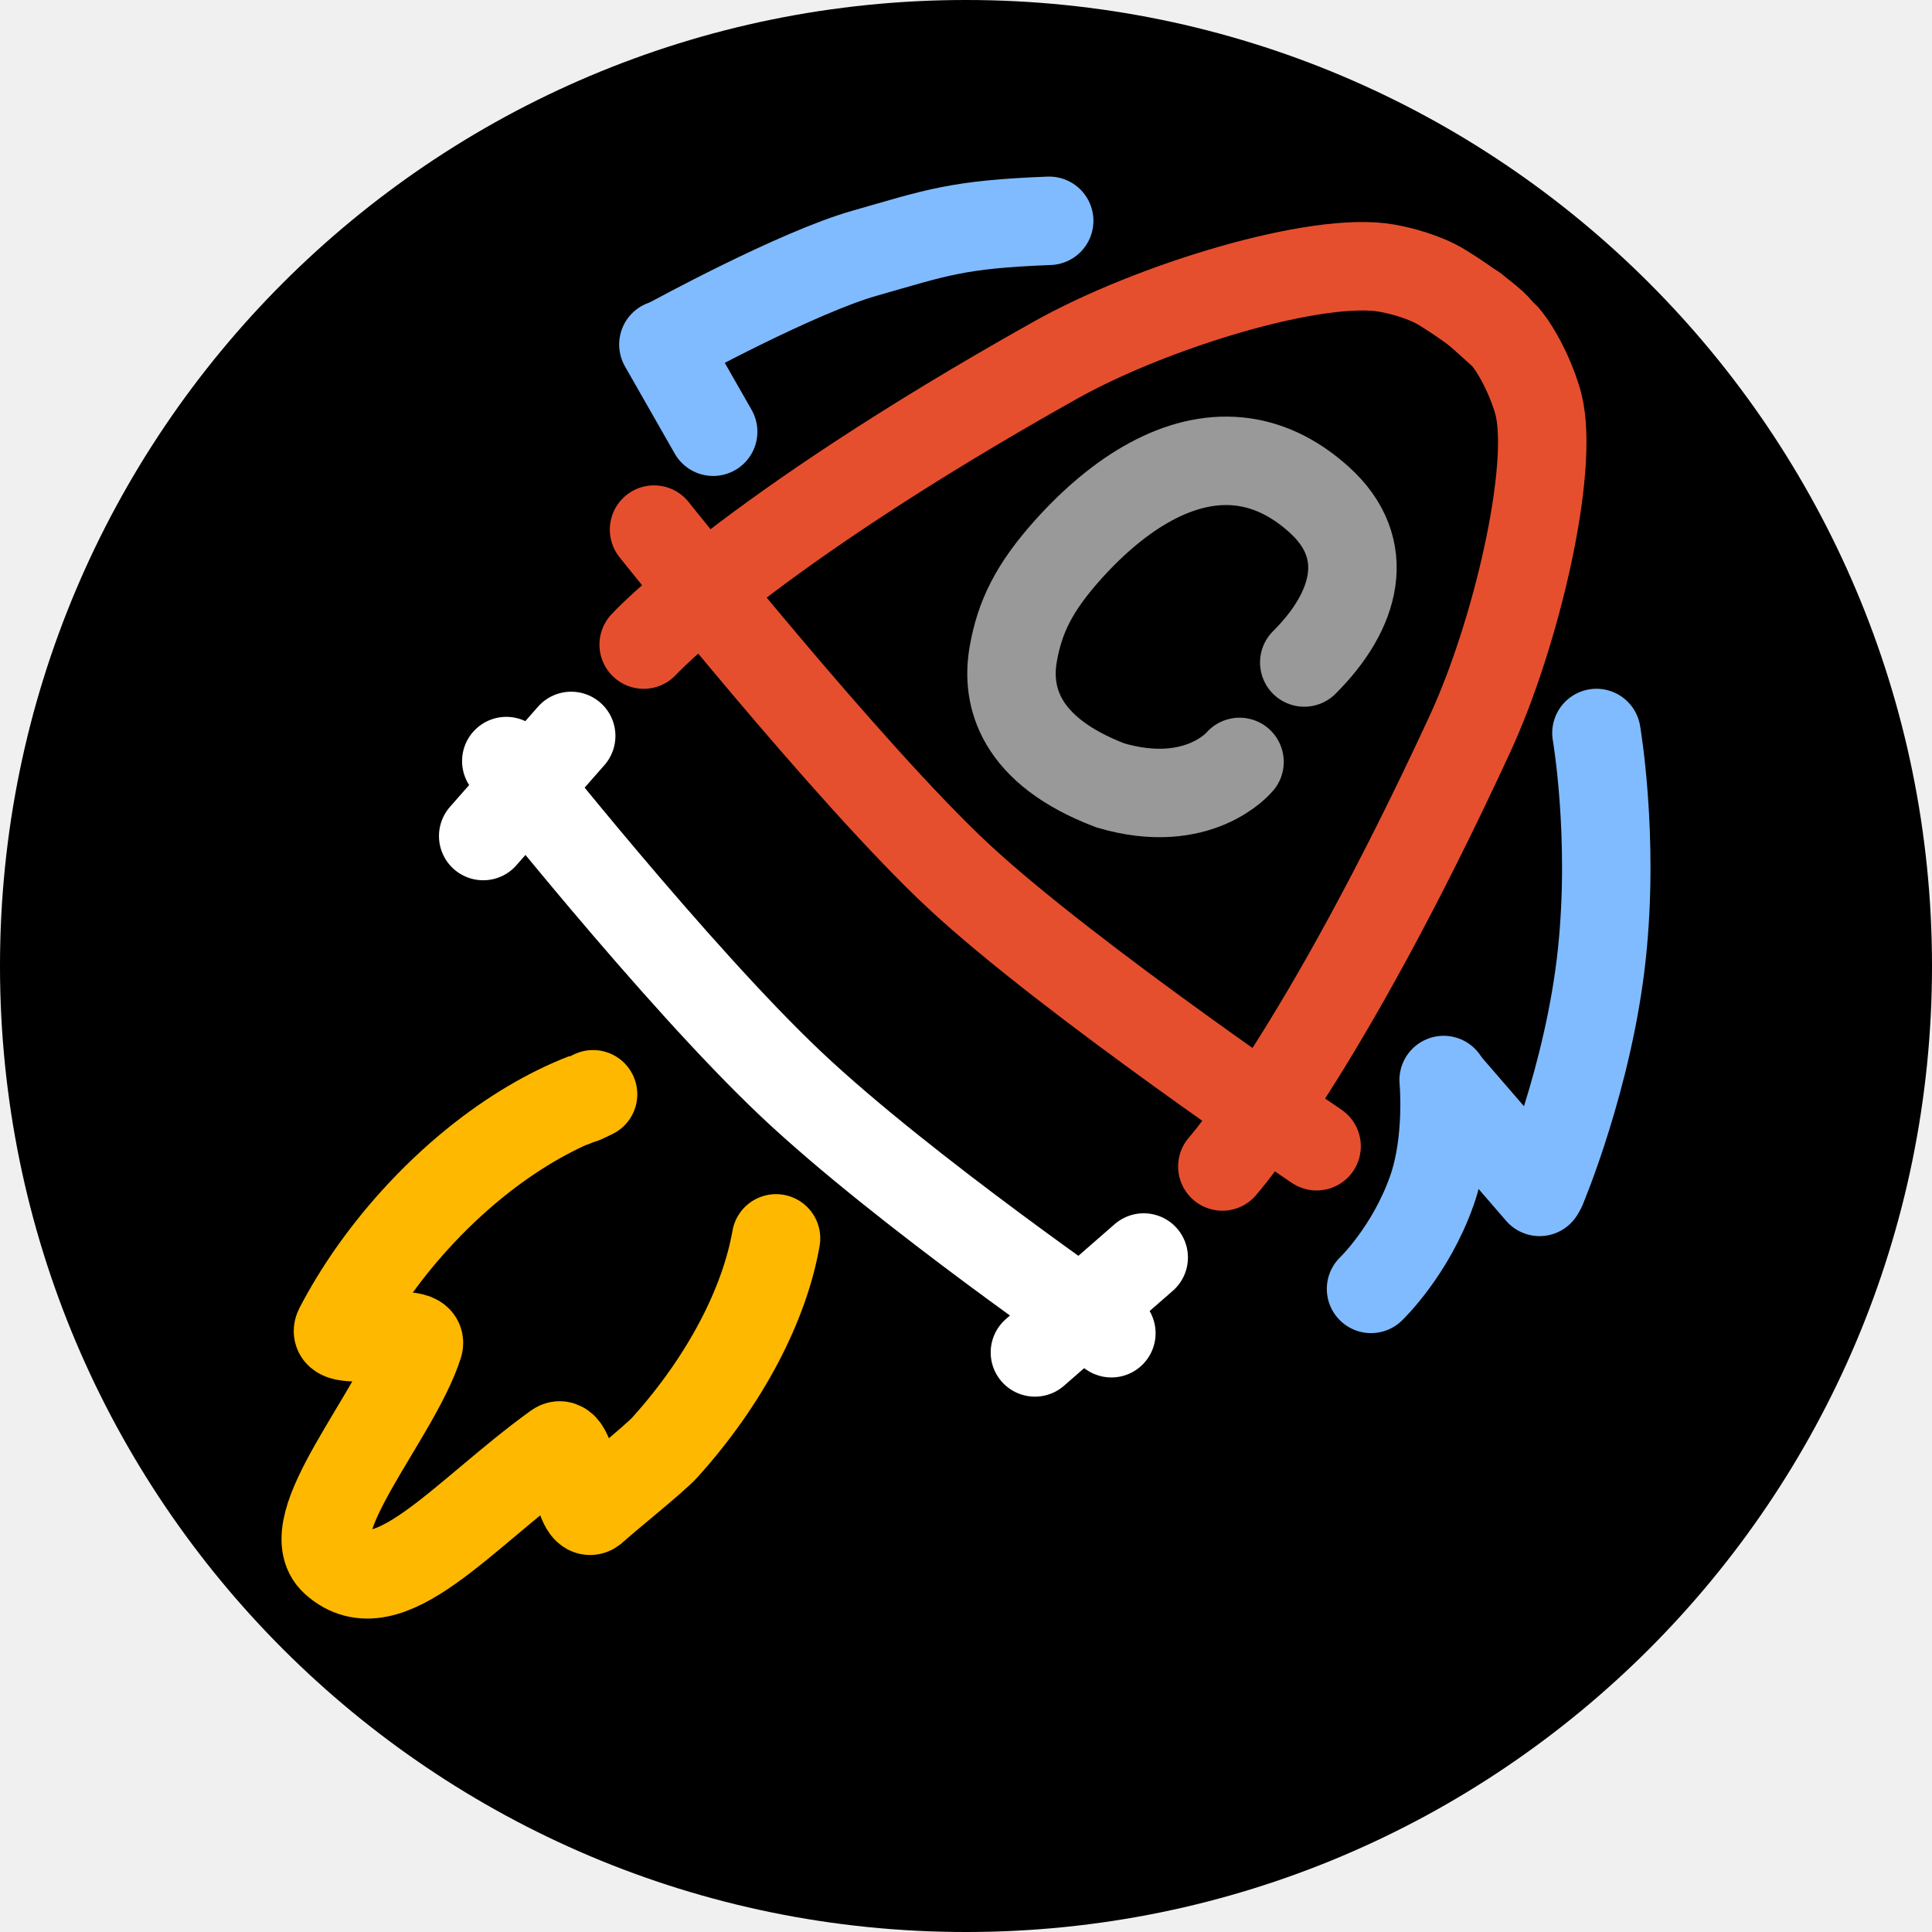
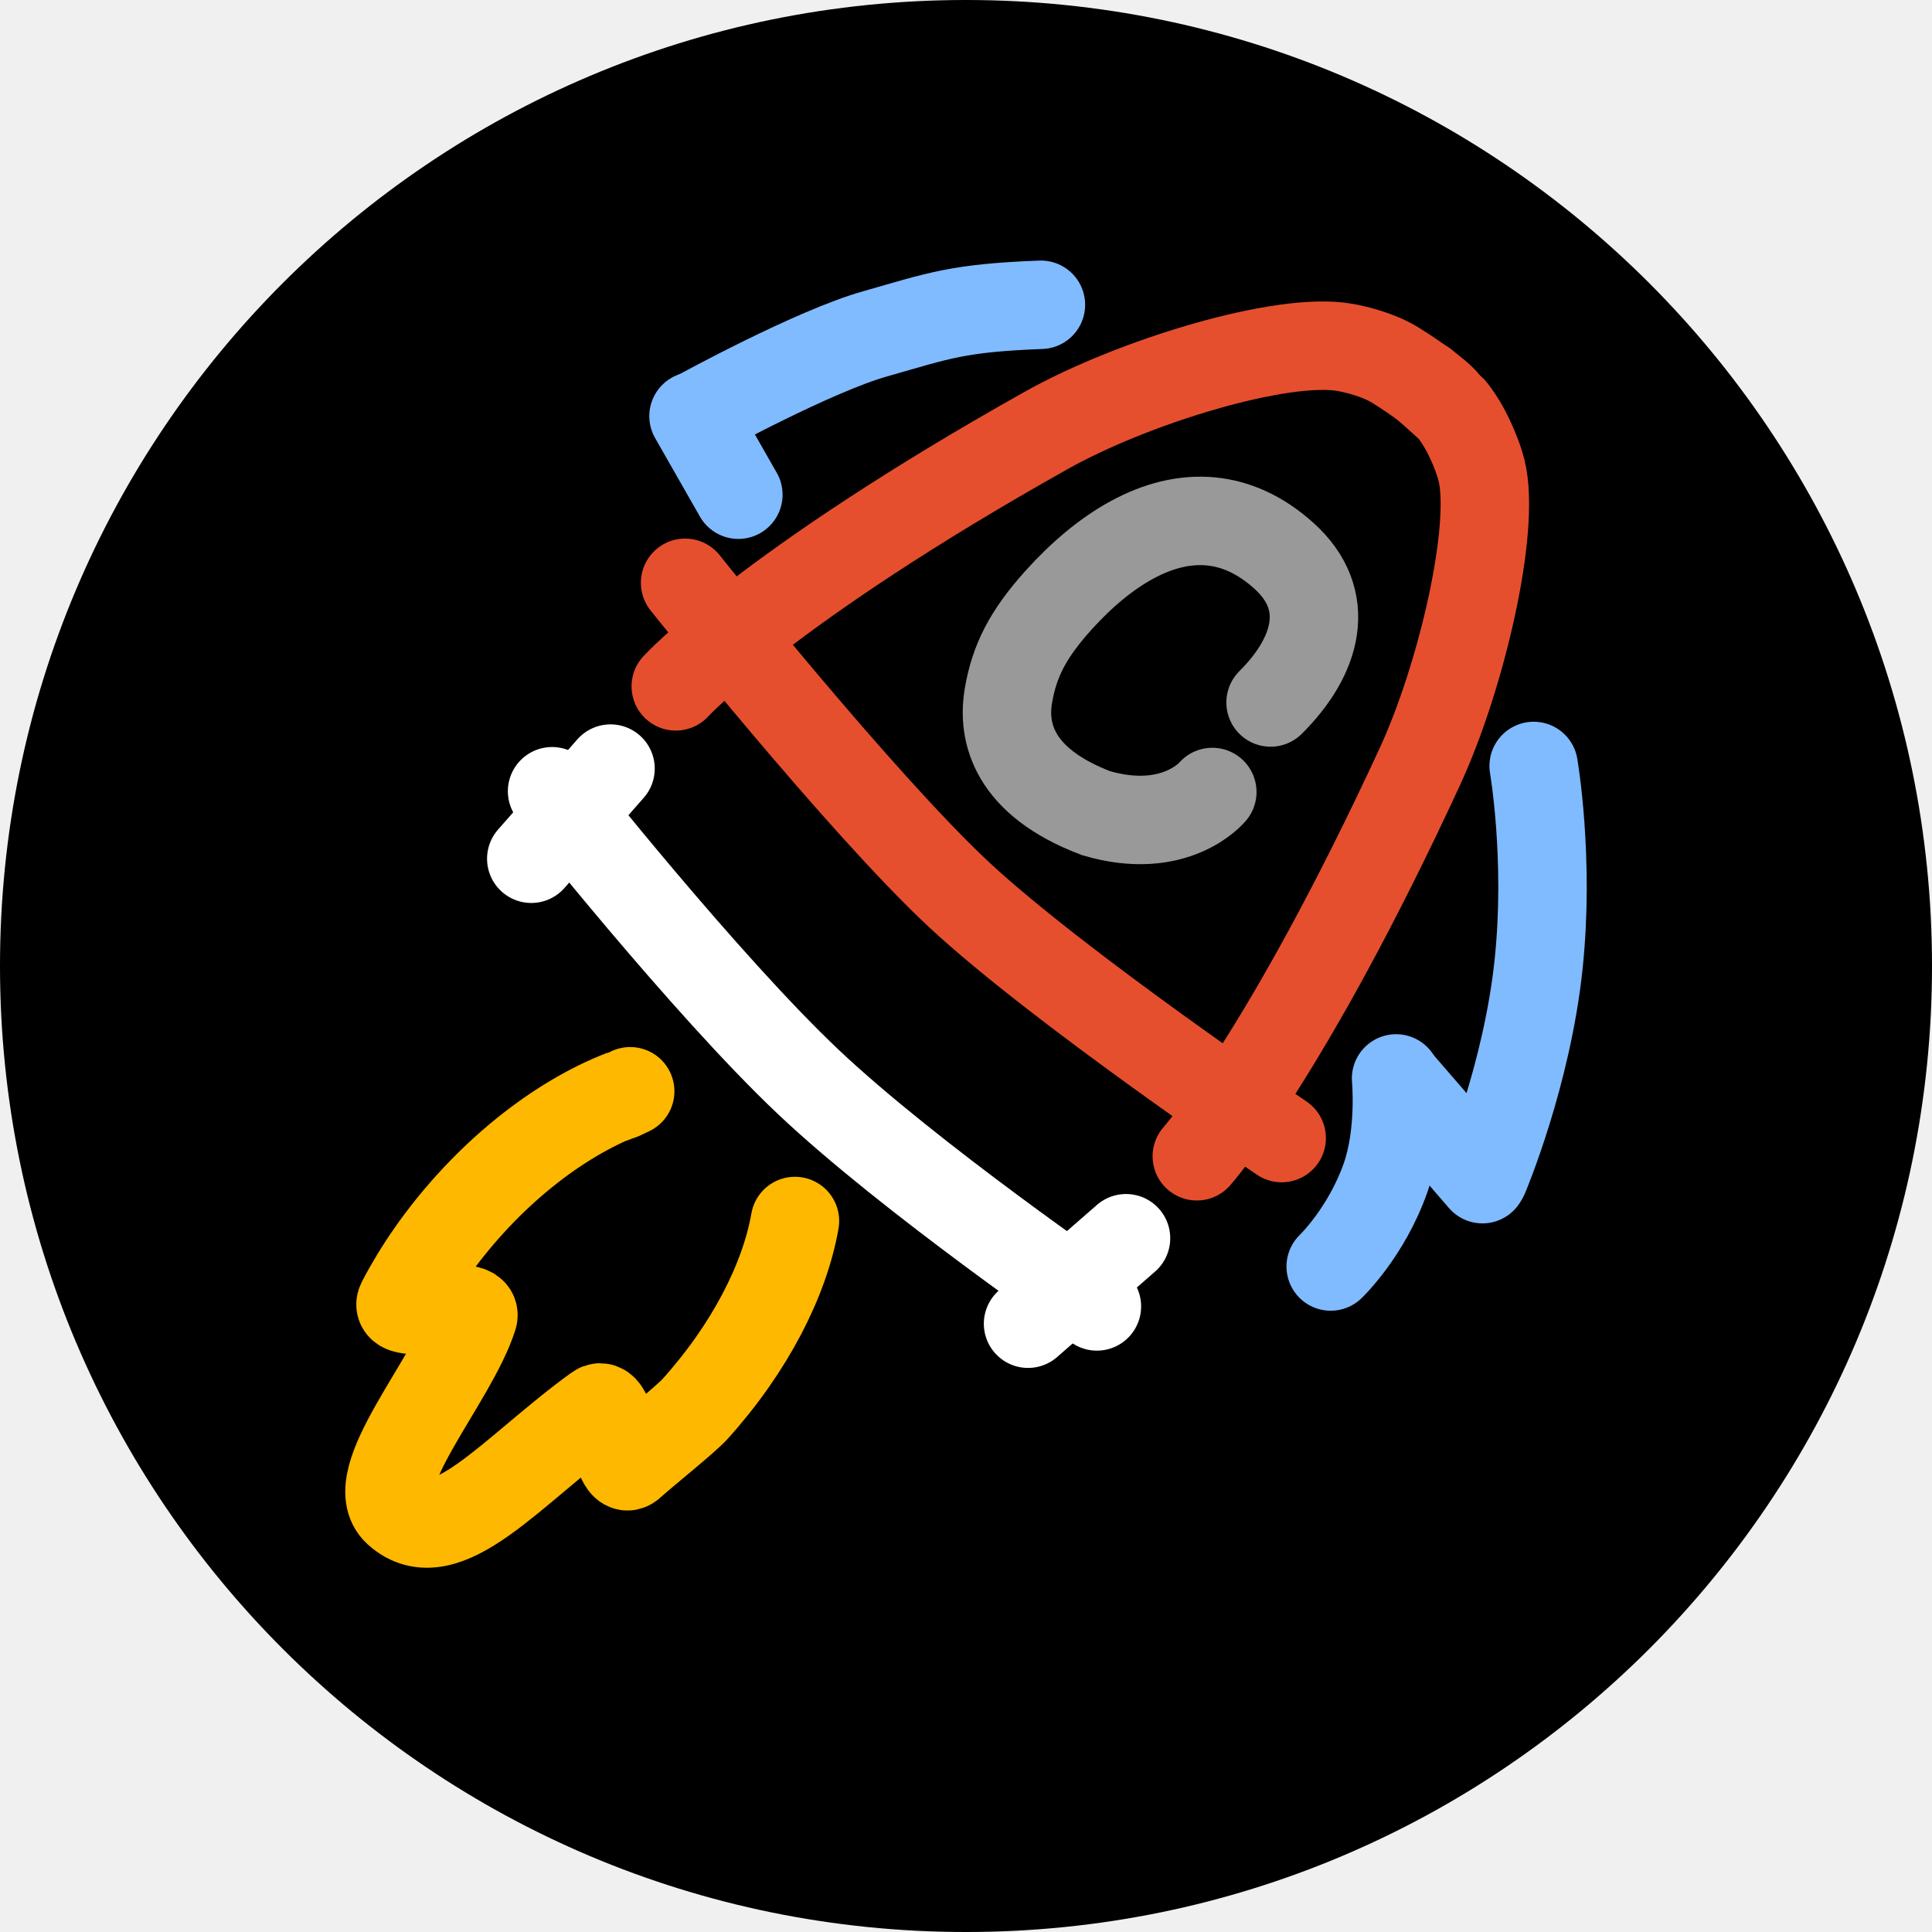
<svg xmlns="http://www.w3.org/2000/svg" version="1.1" width="327.653" height="327.653" viewBox="0,0,327.653,327.653">
  <g transform="translate(-76.17344,-16.17344)">
    <g stroke-width="15" stroke-miterlimit="10">
      <path d="M76.173,180c0,-90.479 73.348,-163.827 163.827,-163.827c90.479,0 163.827,73.348 163.827,163.827c0,90.479 -73.348,163.827 -163.827,163.827c-90.479,0 -163.827,-73.348 -163.827,-163.827z" fill="#000000" stroke="none" stroke-linecap="butt" />
      <g fill="none" stroke="#80bbff" stroke-linecap="round">
-         <path d="M189.851,74.108c0,0 21.601,-11.821 33.121,-15.037c12.03,-3.431 15.507,-4.853 31.136,-5.449" />
-         <path d="M188.679,74.598l8.443,14.794" />
+         <path d="M194.845,86.308c0,0 19.449,-10.644 29.823,-13.54c10.832,-3.09 13.963,-4.37 28.035,-4.906" />
+         <path d="M201.392,100.07l-7.602,-13.32" />
      </g>
-       <path d="M286.39,145.389c0,0 -6.905,8.4 -21.9,3.985c-15.533,-5.905 -17.723,-15.167 -16.479,-22.26c1.106,-6.305 3.509,-11.305 9.433,-17.874c8.577,-9.511 18.689,-15.773 28.678,-14.818c4.673,0.447 9.318,2.473 13.767,6.486c9.211,8.307 6.293,18.853 -2.522,27.619" fill="none" stroke="#999999" stroke-linecap="round" />
+       <path d="M281.771,150.491c0,0 -6.218,7.563 -19.719,3.589c-13.986,-5.317 -15.958,-13.656 -14.838,-20.043c0.996,-5.677 3.159,-10.179 8.494,-16.094c7.723,-8.563 16.828,-14.203 25.822,-13.343c4.207,0.402 8.39,2.227 12.396,5.84c8.293,7.48 5.667,16.976 -2.271,24.869" fill="none" stroke="#999999" stroke-linecap="round" />
      <g fill="none" stroke="#80bbff" stroke-linecap="round">
-         <path d="M346.918,140.484c0,0 3.023,17.492 0.93,37.371c-2.199,20.888 -10.206,39.801 -10.206,39.801" />
-         <path d="M321.11,199.613l16.163,18.697" />
-         <path d="M321.007,199.338c0,0 0.977,10.308 -1.998,18.748c-3.634,10.308 -10.317,16.674 -10.317,16.674" />
+         <path d="M336.271,146.075c0,0 2.722,15.75 0.837,33.65c-1.98,18.808 -9.19,35.837 -9.19,35.837" />
+         <path d="M327.587,216.15l-14.554,-16.835" />
+         <path d="M312.94,199.068c0,0 0.88,9.281 -1.799,16.881c-3.272,9.282 -9.29,15.014 -9.29,15.014" />
      </g>
      <g fill="none" stroke="#ffffff" stroke-linecap="round">
-         <path d="M173.045,140.981l-14.925,16.979" />
-         <path d="M270.138,229.438l-18.451,16.097" />
-         <path d="M264.654,242.28c0,0 -35.131,-24.128 -54.292,-42.221c-19.59,-18.499 -48.324,-54.813 -48.324,-54.813" />
+         <path d="M179.713,146.522l-13.438,15.288" />
+         <path d="M267.137,226.17l-16.613,14.494" />
+         <path d="M262.199,237.733c0,0 -31.633,-21.725 -48.885,-38.016c-17.639,-16.657 -43.511,-49.354 -43.511,-49.354" />
      </g>
      <g fill="none" stroke="#e64f2e" stroke-linecap="round">
-         <path d="M185.337,125.492c0,0 17.122,-18.689 69.757,-48.198c16.475,-9.251 44.585,-17.776 56.343,-15.635c2.354,0.429 6.388,1.453 9.433,3.335c4.187,2.588 7.927,5.463 8.983,6.604" />
-         <path d="M326.23,68.543c0,0 4.938,4.399 5.087,4.573c2.722,3.17 5.014,8.605 5.782,11.687c2.719,10.915 -3.794,38.918 -11.669,55.926c-25.116,54.328 -41.955,73.272 -41.955,73.272" />
-         <path d="M299.457,210.57c0,0 -41.944,-28.325 -60.7,-45.782c-18.698,-17.403 -51.663,-58.8 -51.663,-58.8" />
+         <path d="M190.781,132.575c0,0 15.417,-16.828 62.81,-43.398c14.835,-8.329 40.145,-16.006 50.732,-14.078c2.12,0.386 5.752,1.309 8.493,3.003c3.77,2.33 7.138,4.919 8.088,5.946" />
+         <path d="M317.643,81.297c0,0 4.446,3.961 4.581,4.117c2.451,2.855 4.515,7.748 5.206,10.523c2.448,9.828 -3.416,35.043 -10.507,50.356c-22.614,48.918 -37.777,65.975 -37.777,65.975" />
+         <path d="M293.536,209.181c0,0 -37.767,-25.504 -54.656,-41.223c-16.836,-15.67 -46.519,-52.945 -46.519,-52.945" />
      </g>
      <g fill="none" stroke="#ffb800" stroke-linecap="round">
-         <path d="M207.784,226.192c-1.93,11.055 -8.459,23.919 -18.852,35.443c-1.787,1.982 -10.189,8.7 -12.063,10.457c-2.776,2.602 -3.426,-12.666 -6.307,-10.585c-16.05,11.59 -28.599,27.589 -37.634,19.44c-6.623,-5.973 10.406,-24.618 14.246,-36.723c1.101,-3.472 -15.409,0.784 -13.534,-2.818c3.187,-6.122 7.464,-12.311 12.734,-18.154c3.334,-3.697 6.847,-7.013 10.436,-9.912c6.151,-4.969 12.53,-8.715 18.626,-11.063l-2.039,0.9" />
-         <path d="M175.071,202.559l1.682,-0.803" />
+         <path d="M210.992,223.248c-1.738,9.954 -7.617,21.537 -16.974,31.913c-1.609,1.784 -9.175,7.833 -10.862,9.416c-2.499,2.343 -3.084,-11.405 -5.679,-9.531c-14.452,10.436 -25.751,24.841 -33.887,17.504c-5.963,-5.378 9.37,-22.167 12.827,-33.066c0.992,-3.126 -13.874,0.706 -12.186,-2.537c2.87,-5.513 6.72,-11.085 11.466,-16.346c3.002,-3.329 6.165,-6.314 9.397,-8.925c5.539,-4.474 11.282,-7.847 16.772,-9.962l-1.836,0.81" />
+         <path d="M181.536,201.968l1.514,-0.723" />
      </g>
    </g>
  </g>
</svg>
